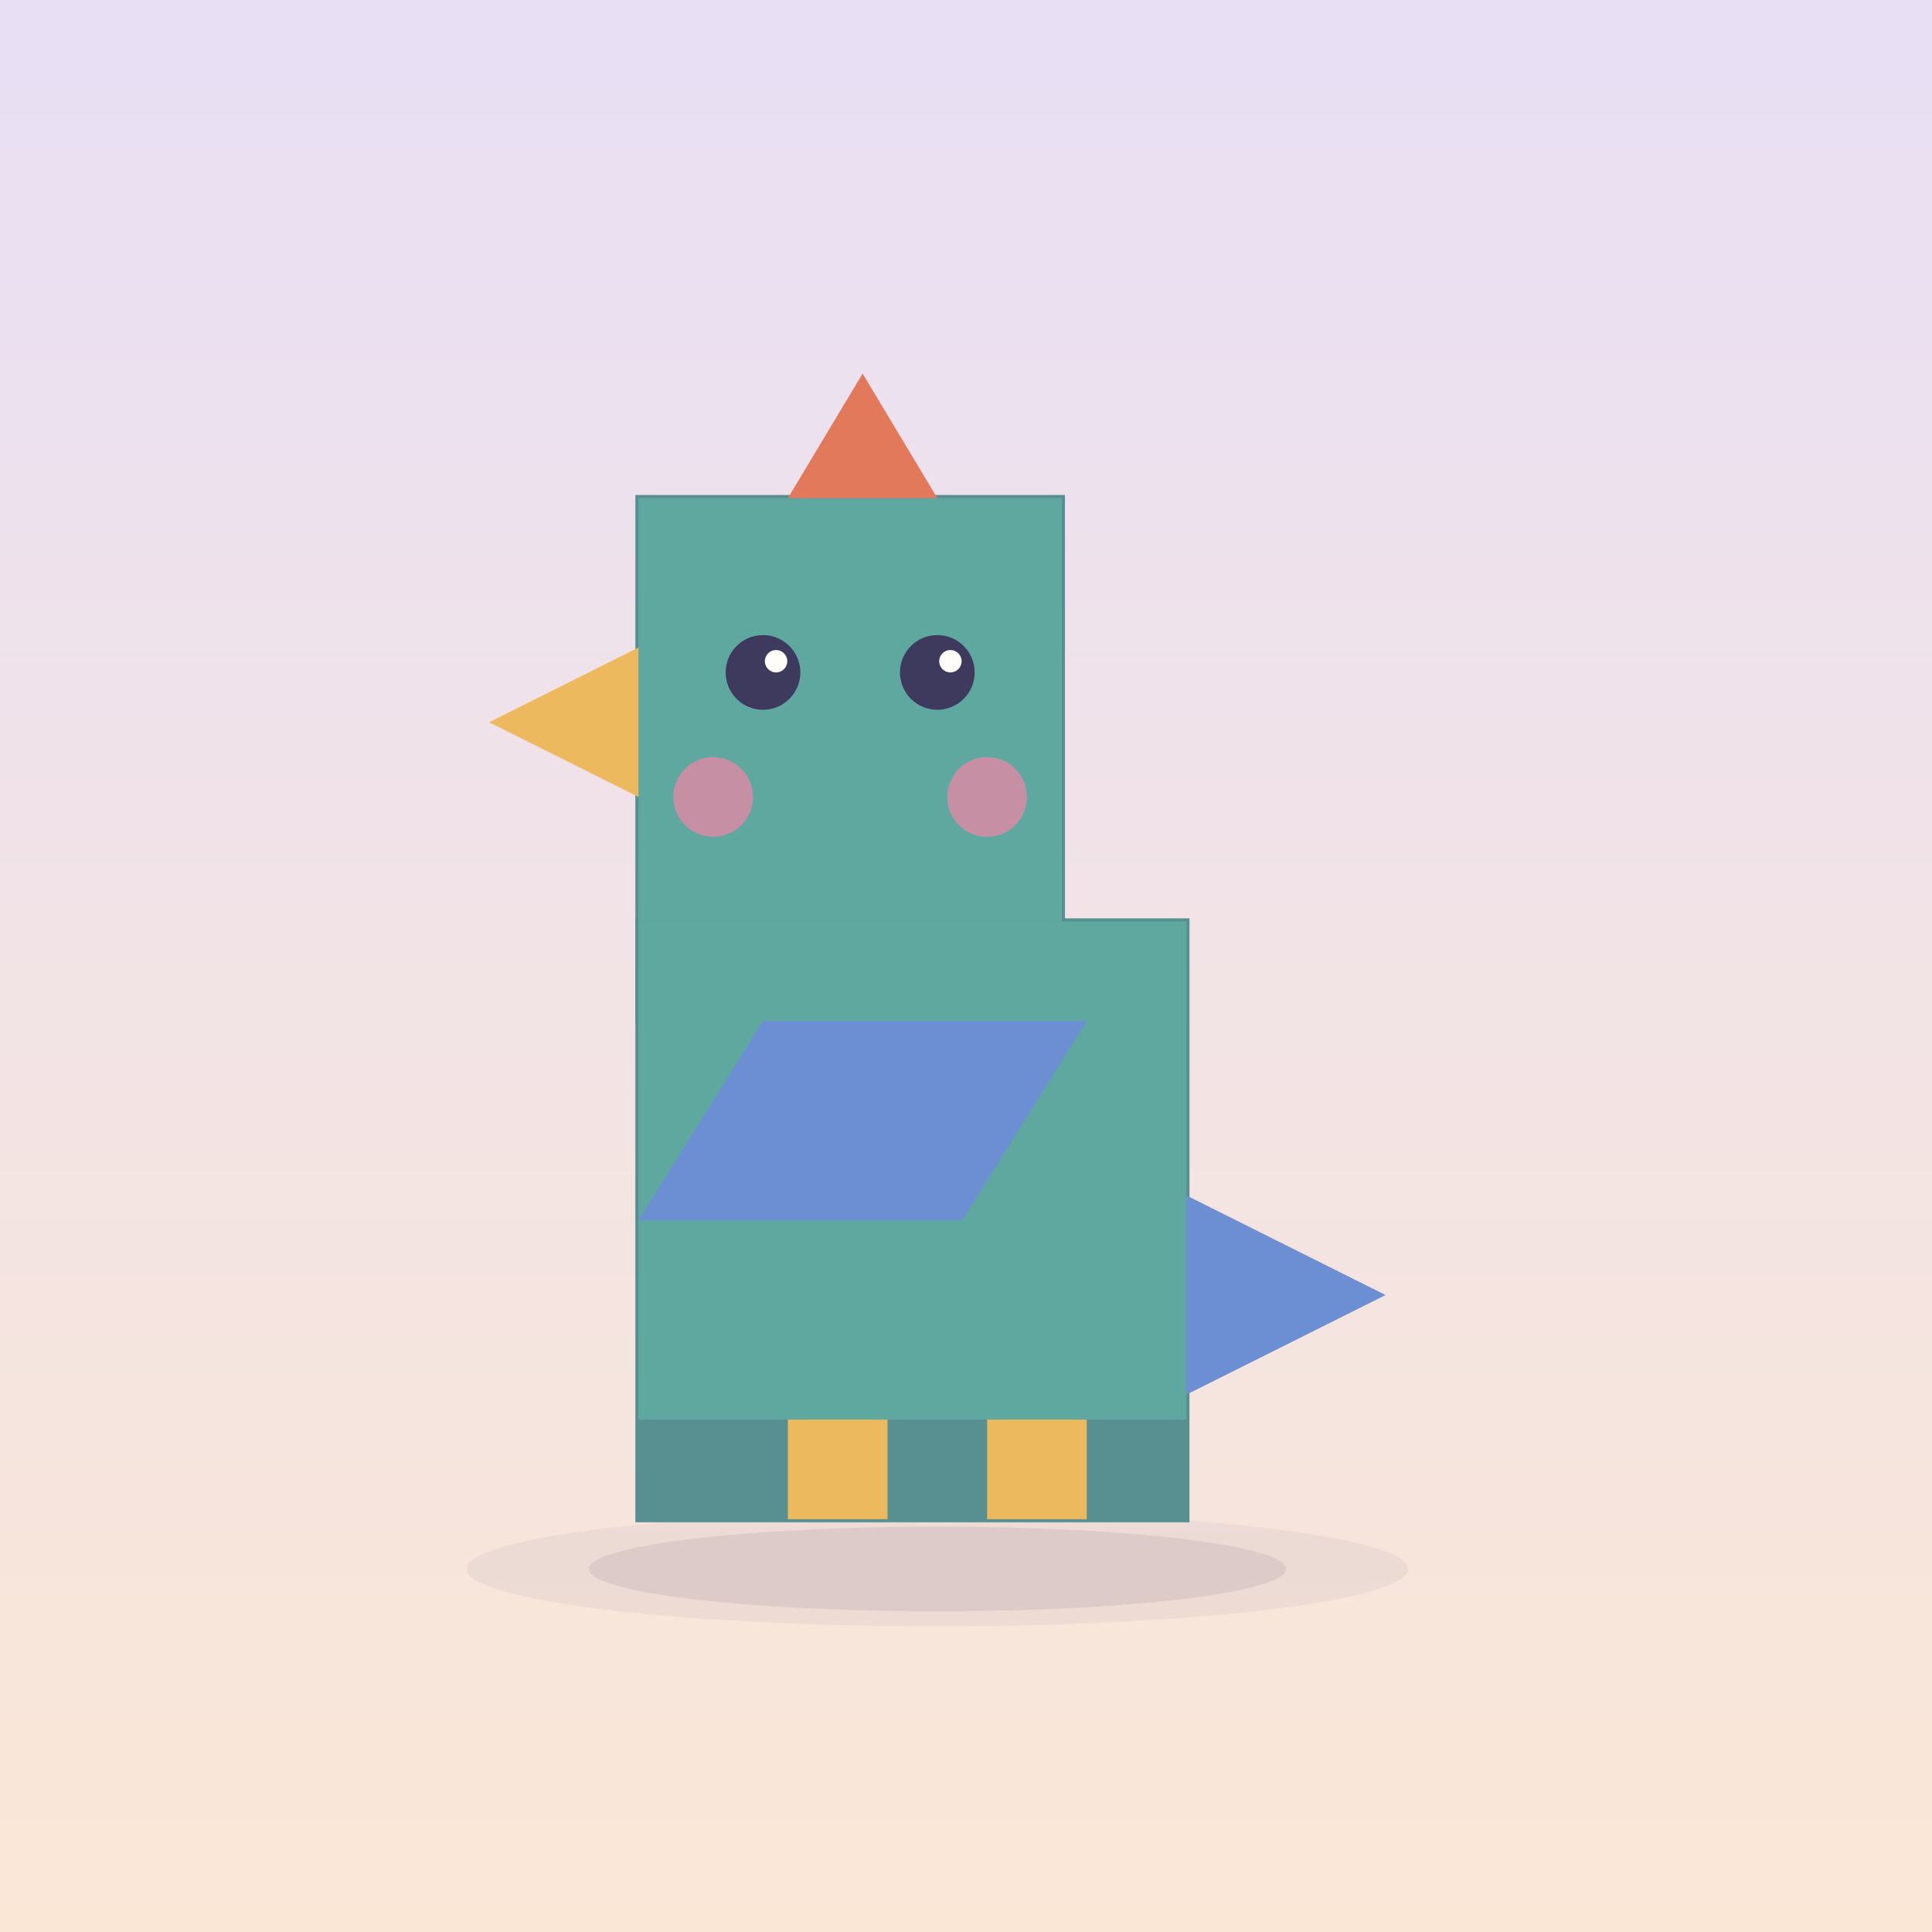
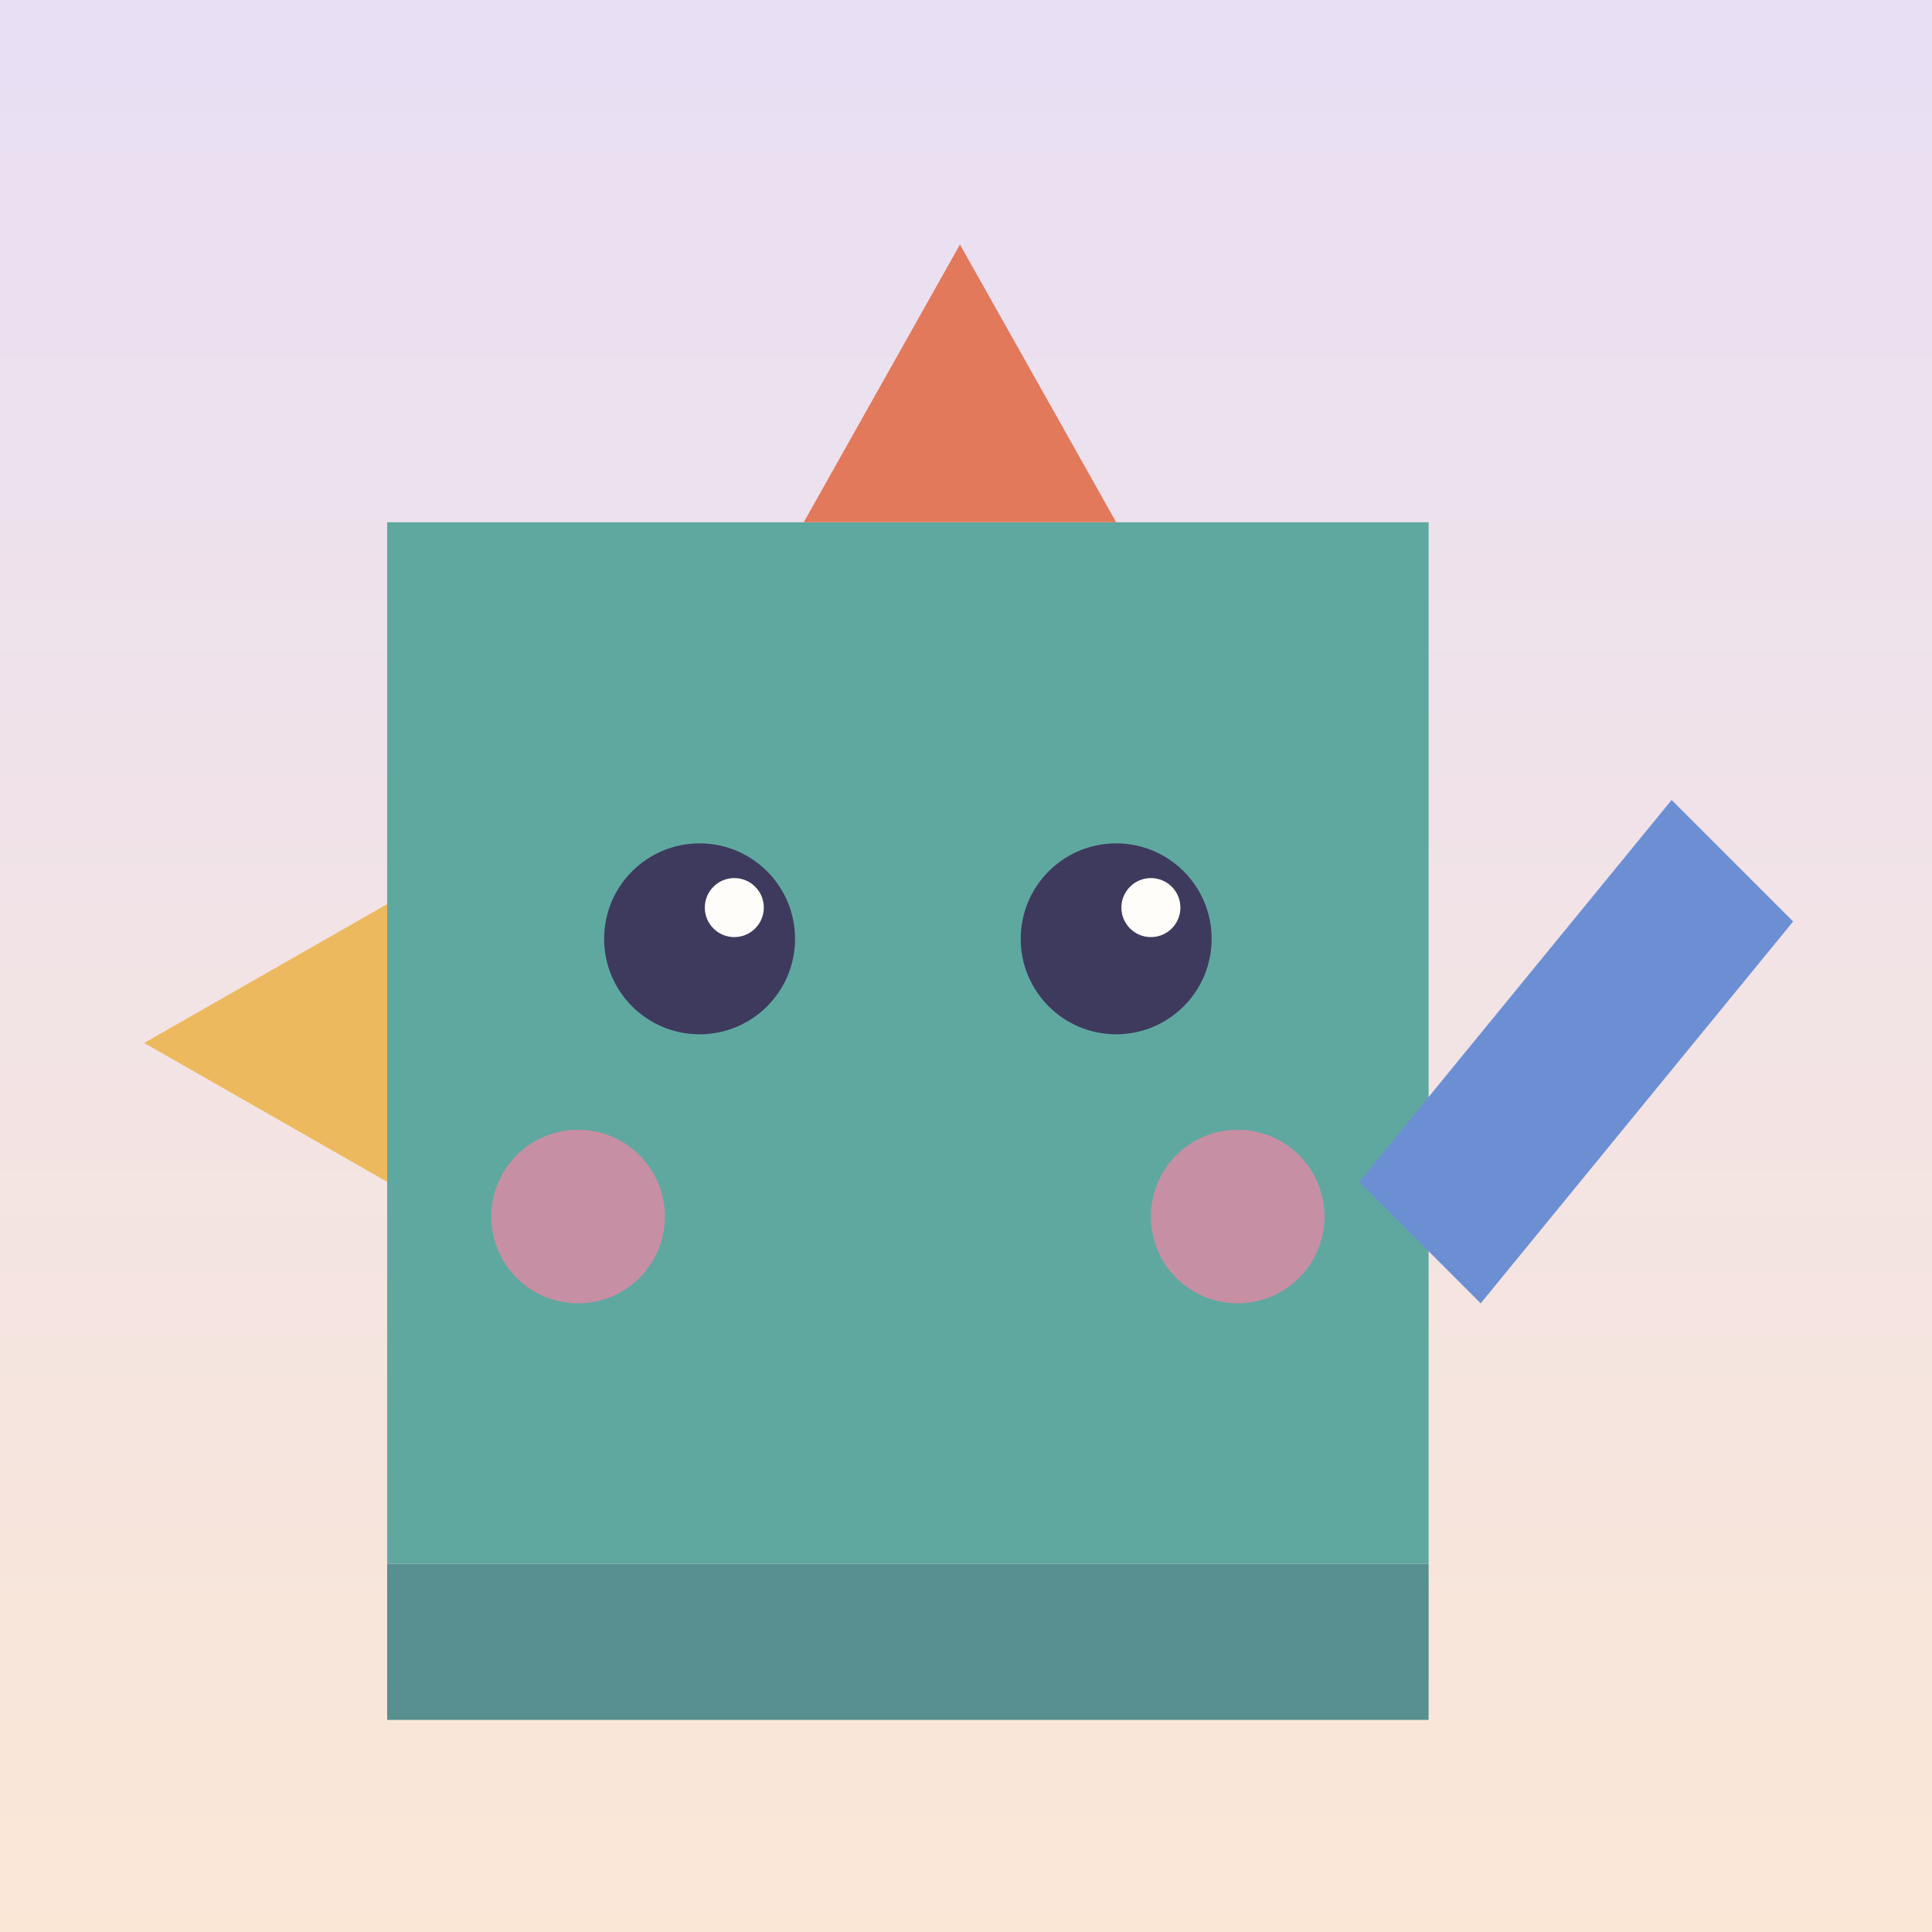
<svg xmlns="http://www.w3.org/2000/svg" viewBox="0 0 1024 1024">
  <defs>
    <linearGradient id="sky" x1="0" y1="0" x2="0" y2="1">
      <stop offset="0" stop-color="#E8DFF5" />
      <stop offset="1" stop-color="#FBE7D6" />
    </linearGradient>
  </defs>
  <rect width="1024" height="1024" fill="url(#sky)" />
-   <g transform="translate(180, 132) scale(6.6)">
-     <ellipse cx="48" cy="106" rx="28" ry="3.4" fill="#3E3A5E" opacity="0.10" />
-     <ellipse cx="48" cy="106" rx="37.8" ry="4.6" fill="#3E3A5E" opacity="0.06" />
-     <path d="M 24 62 L 68 62 L 68 102 L 24 102 Z M 24 54 L 68 54 L 68 62 L 24 62 Z M 68 54 L 68 94 L 68 102 L 68 62 Z M 68 102 L 24 102 L 24 94 L 68 94 Z M 24 94 L 24 54 L 24 62 L 24 102 Z" fill="#589091" stroke="#589091" stroke-width="0.5" />
-     <path d="M 24 28 L 58 28 L 58 62 L 24 62 Z M 24 20 L 58 20 L 58 28 L 24 28 Z M 58 20 L 58 54 L 58 62 L 58 28 Z M 58 62 L 24 62 L 24 54 L 58 54 Z M 24 54 L 24 20 L 24 28 L 24 62 Z" fill="#589091" stroke="#589091" stroke-width="0.5" />
-     <path d="M 24 54 L 68 54 L 68 94 L 24 94 Z" fill="#5FA8A0" />
-     <path d="M 24 20 L 58 20 L 58 54 L 24 54 Z" fill="#5FA8A0" />
-     <path d="M 36 20 L 48 20 L 42 10 Z" fill="#E2795B" />
-     <path d="M 24 32 L 24 44 L 12 38 Z" fill="#EDB95F" />
-     <path d="M 68 76 L 84 84 L 68 92 Z" fill="#6C8FD4" />
-     <path d="M 36 94 L 44 94 L 44 102 L 36 102 Z" fill="#EDB95F" />
-     <path d="M 52 94 L 60 94 L 60 102 L 52 102 Z" fill="#EDB95F" />
-     <path d="M 34 62 L 60 62 L 50 78 L 24 78 Z" fill="#6C8FD4" />
-     <circle cx="34" cy="34" r="3" fill="#3E3A5E" />
-     <circle cx="35.05" cy="33.1" r="0.9" fill="#FFFDF9" />
-     <circle cx="48" cy="34" r="3" fill="#3E3A5E" />
-     <circle cx="49.05" cy="33.1" r="0.9" fill="#FFFDF9" />
-     <circle cx="30" cy="44" r="3.2" fill="#D98BA3" opacity="0.85" />
-     <circle cx="52" cy="44" r="3.2" fill="#D98BA3" opacity="0.85" />
+   <g transform="translate(58, 56) scale(9.2)">
+     <rect x="16" y="84" width="60" height="9" fill="#589091" />
+     <rect x="16" y="24" width="60" height="60" fill="#5FA8A0" />
+     <path d="M 40 24 L 58 24 L 49 8 Z" fill="#E2795B" />
+     <path d="M 16 46 L 16 62 L 2 54 Z" fill="#EDB95F" />
+     <path d="M 72 62 L 90 40 L 97 47 L 79 69 Z" fill="#6C8FD4" />
+     <circle cx="34" cy="48" r="5.5" fill="#3E3A5E" />
+     <circle cx="36" cy="46.2" r="1.7" fill="#FFFDF9" />
+     <circle cx="58" cy="48" r="5.5" fill="#3E3A5E" />
+     <circle cx="60" cy="46.2" r="1.7" fill="#FFFDF9" />
+     <circle cx="27" cy="64" r="5" fill="#D98BA3" opacity="0.85" />
+     <circle cx="65" cy="64" r="5" fill="#D98BA3" opacity="0.85" />
  </g>
</svg>
